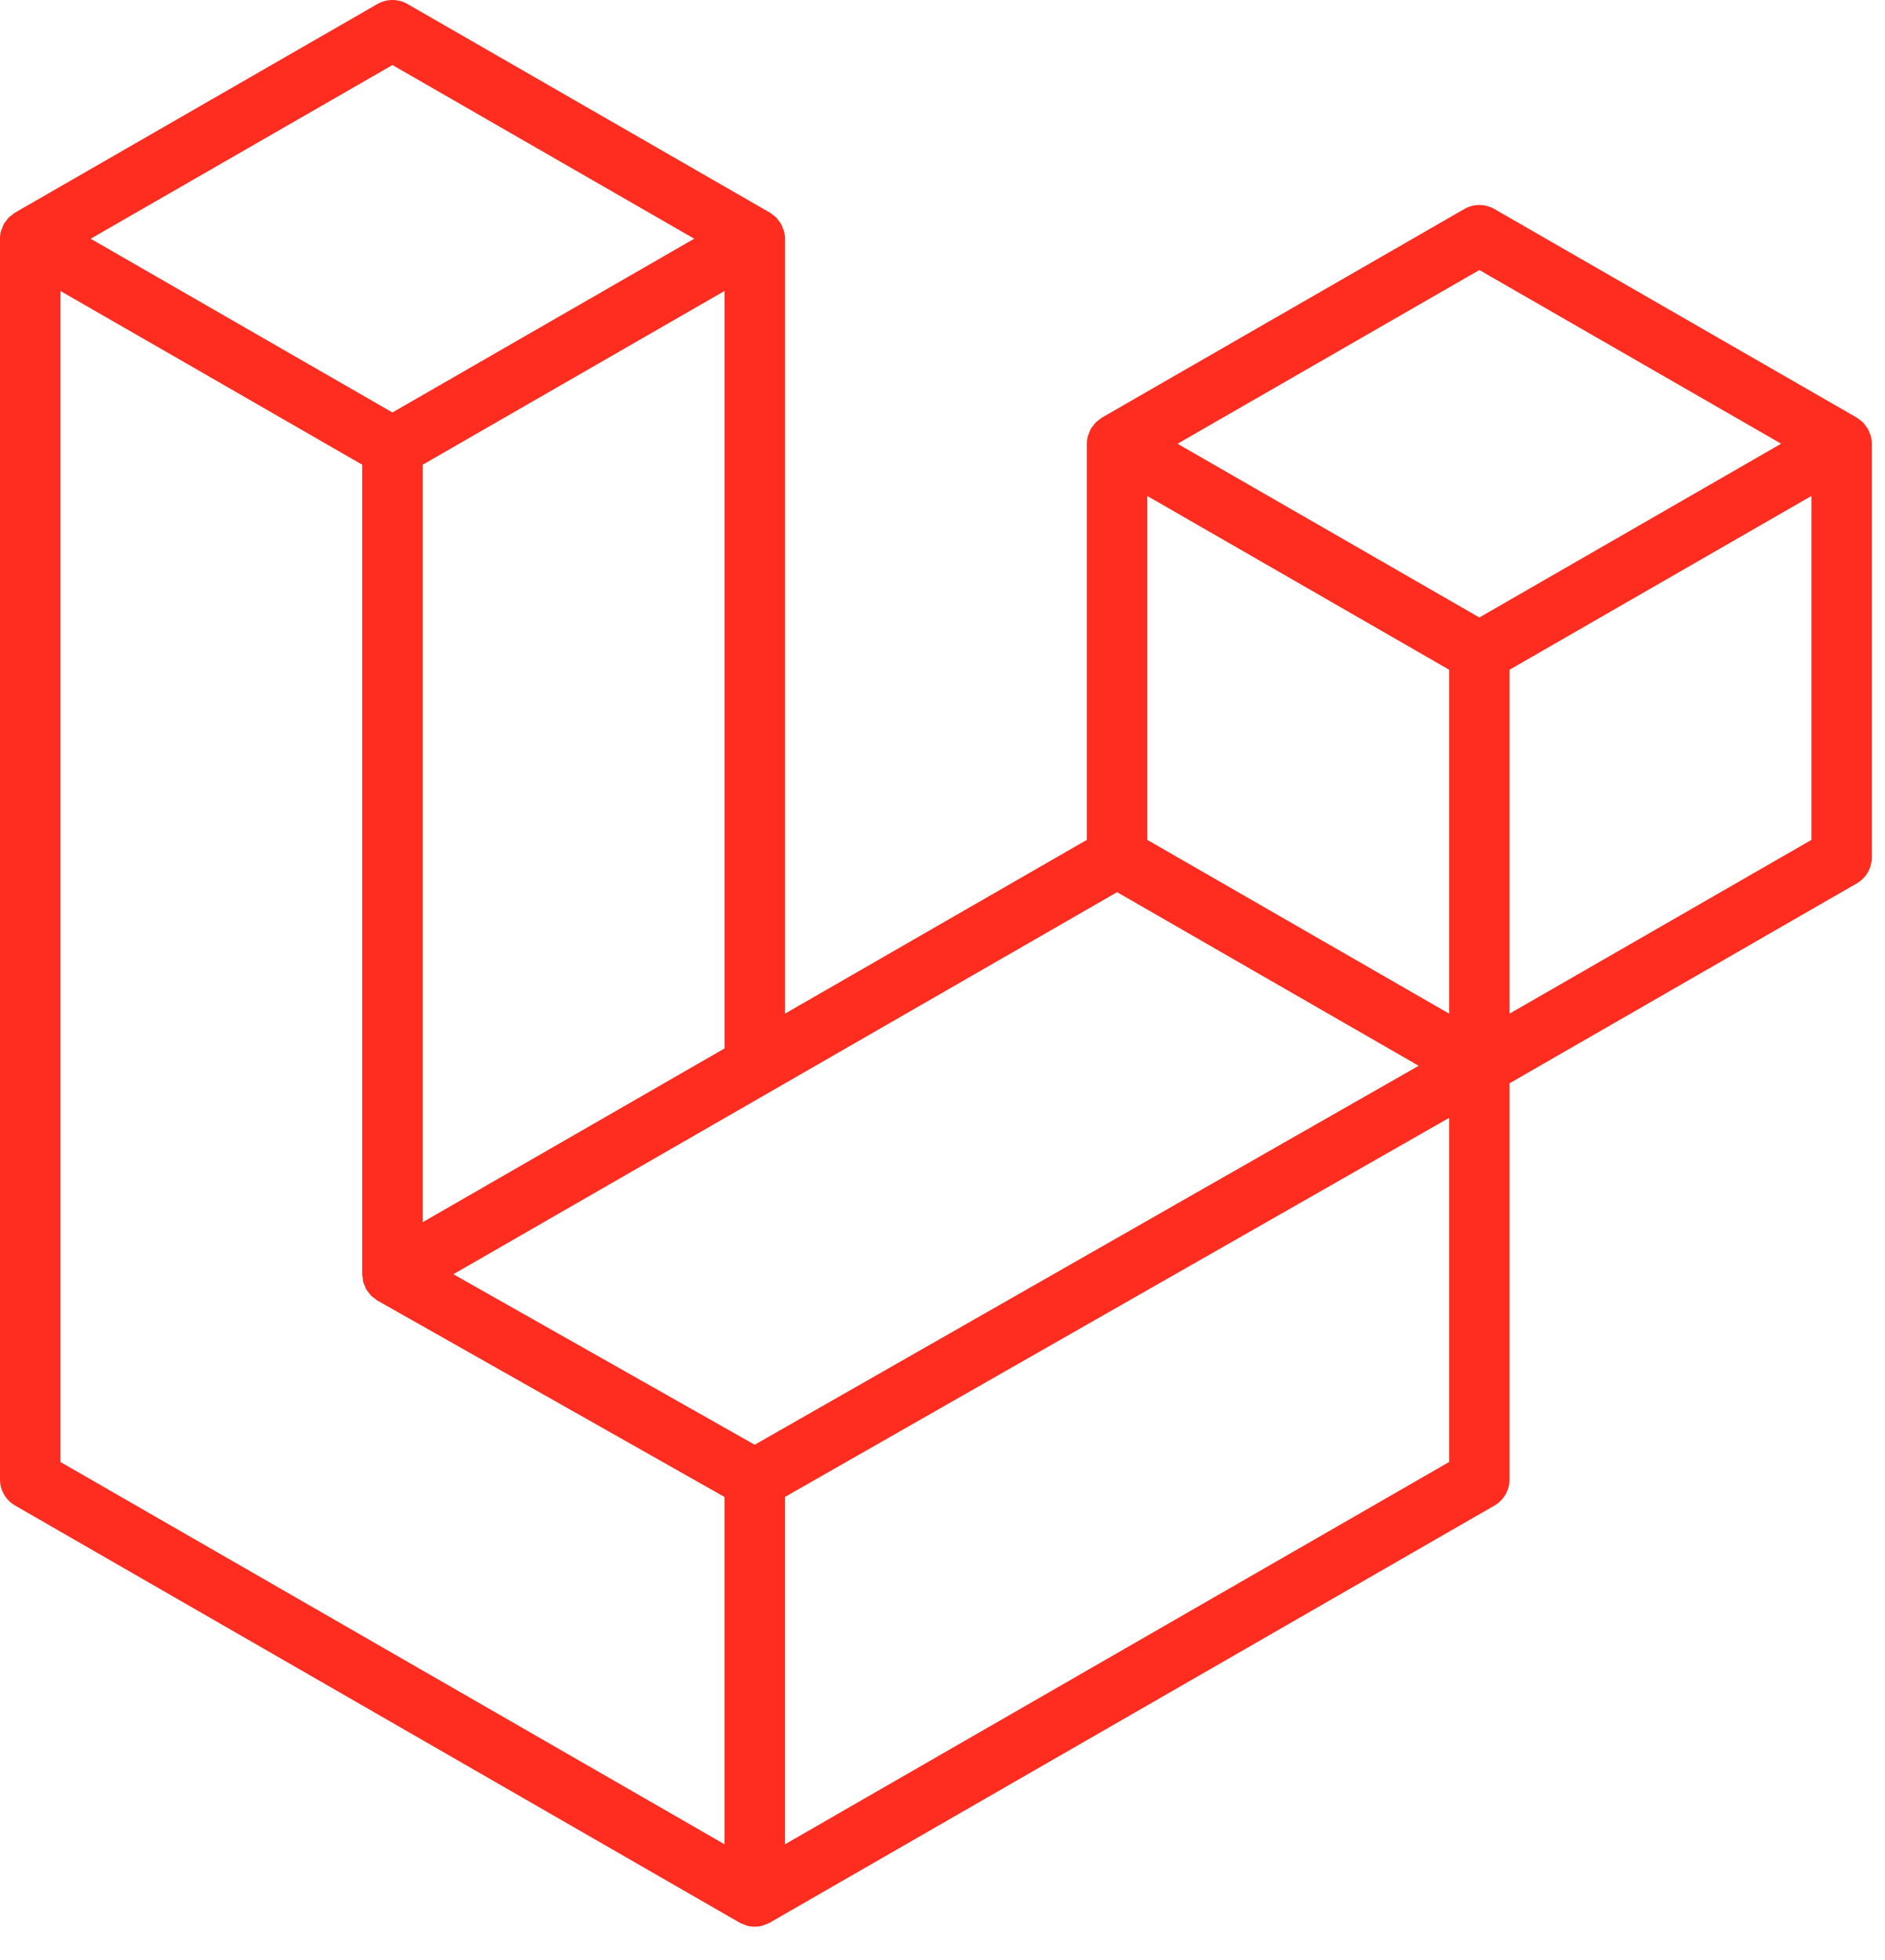
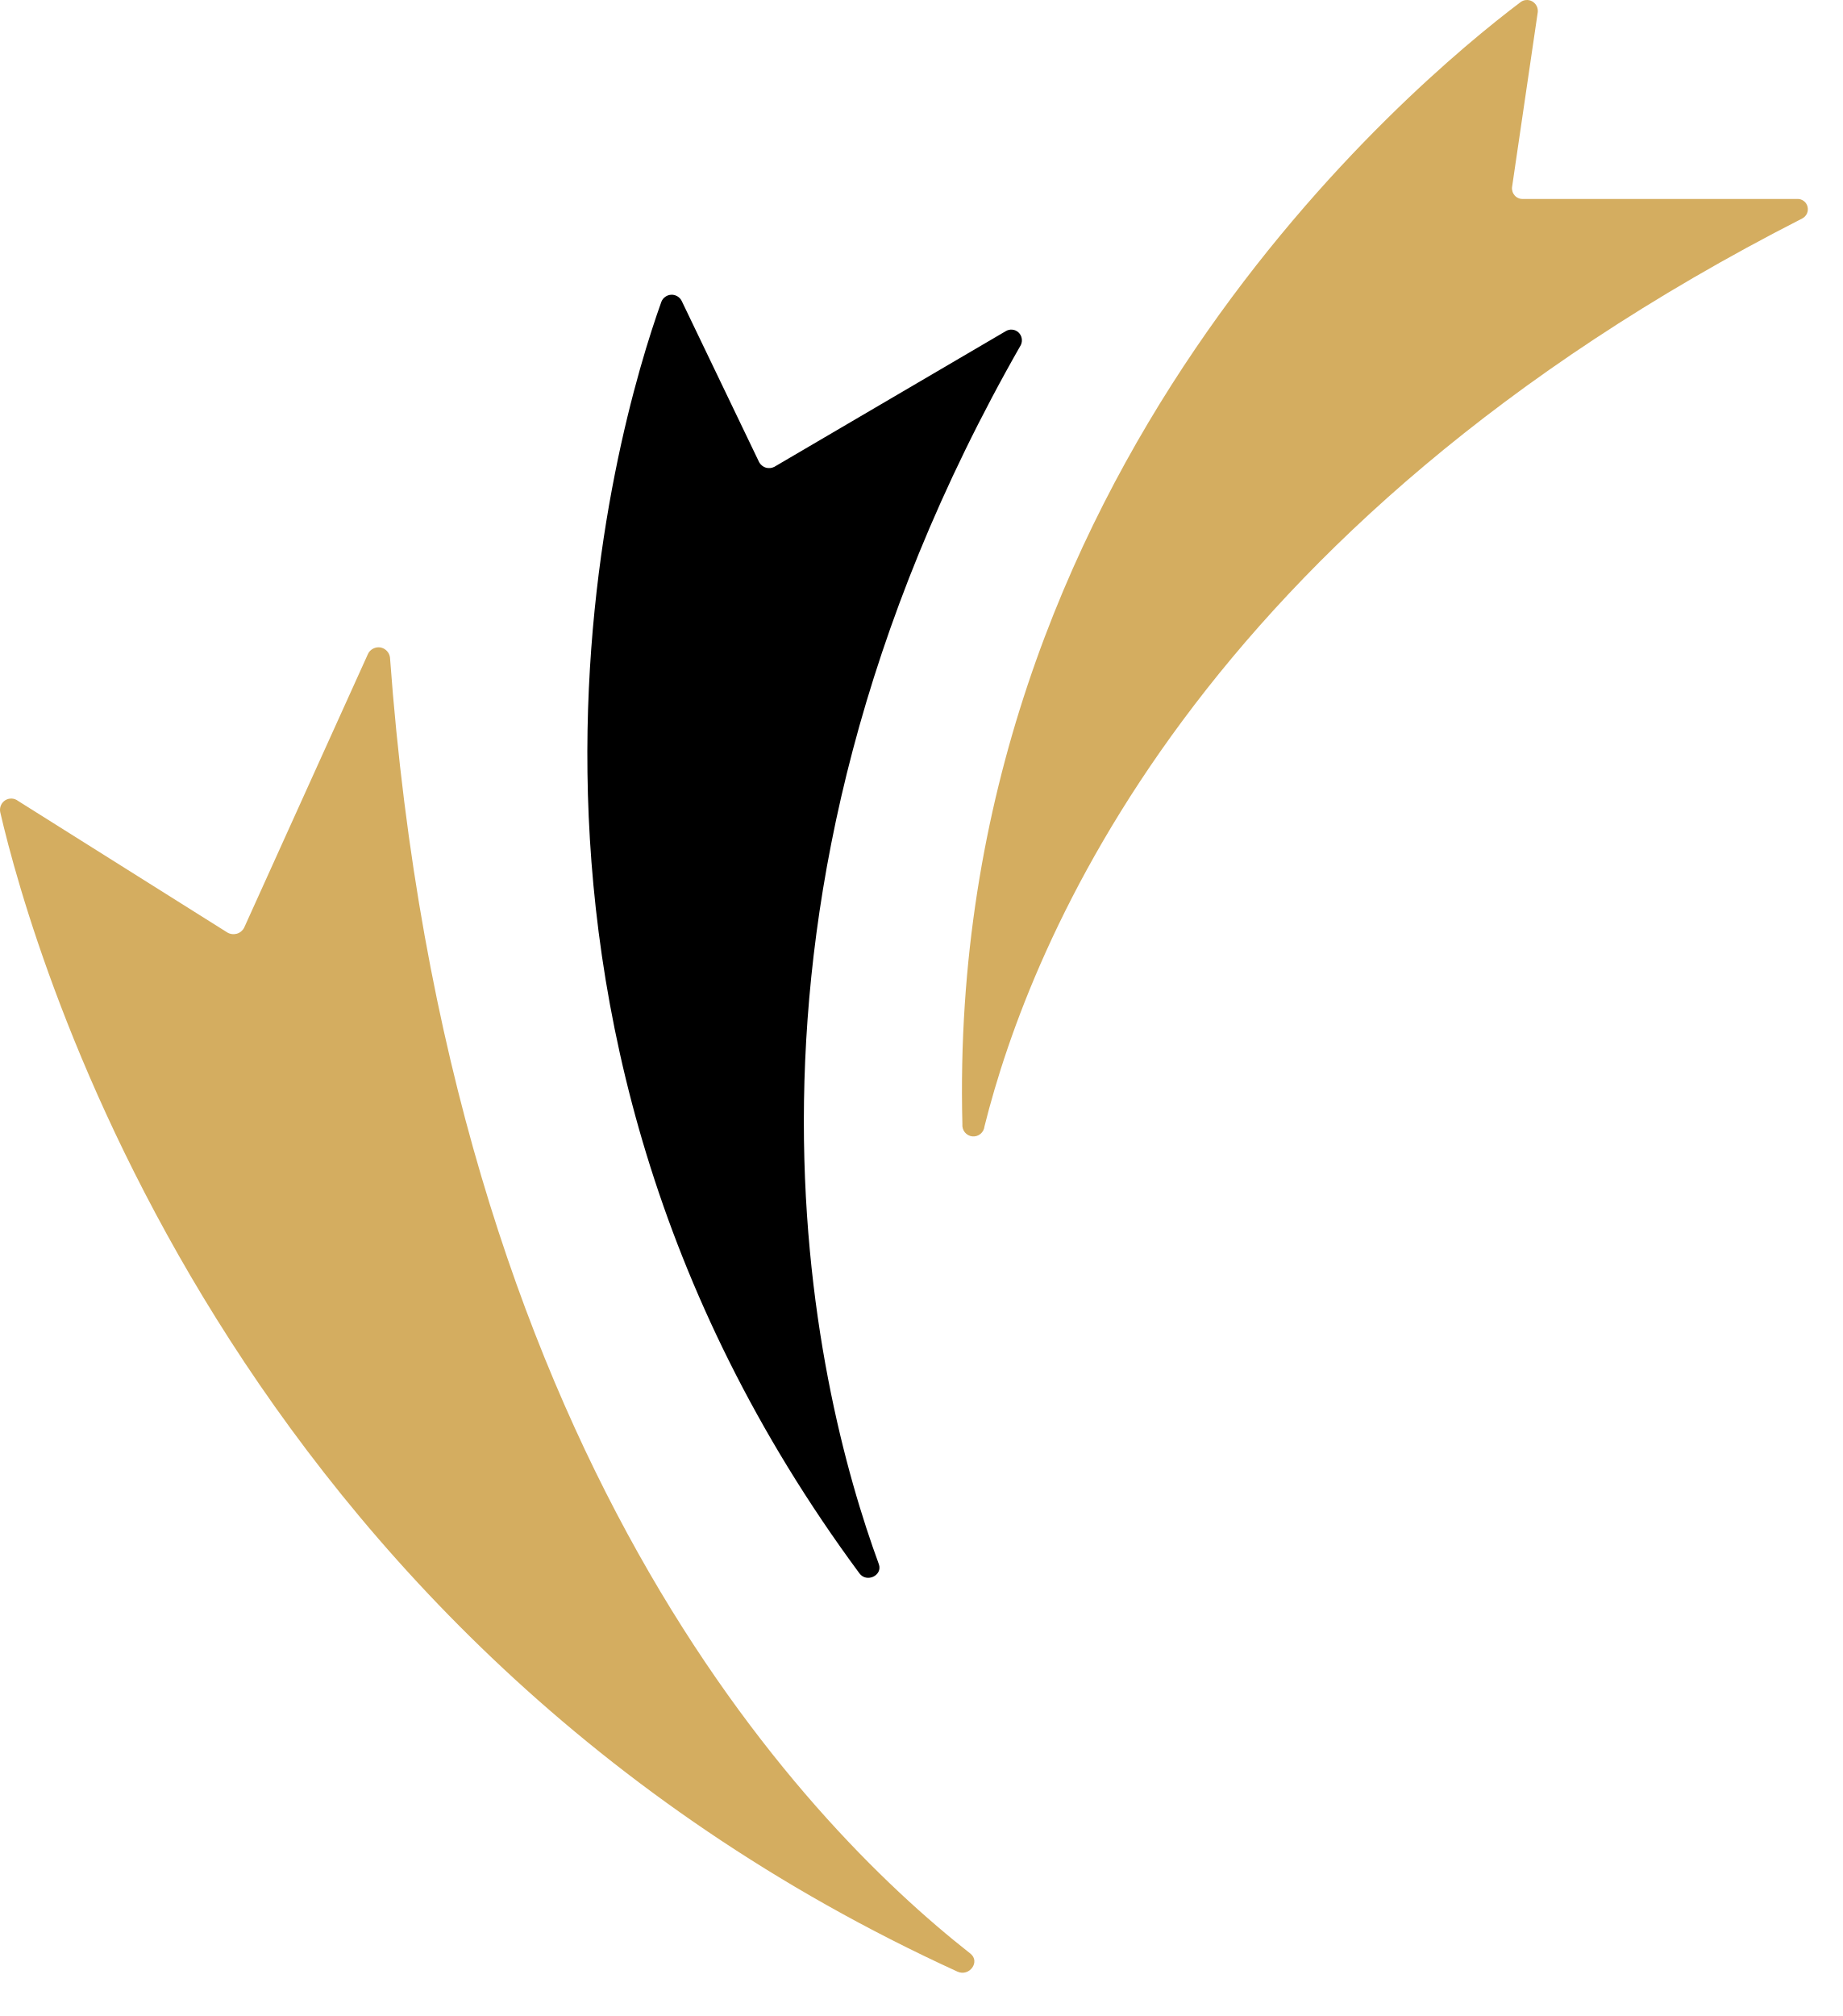
- <svg xmlns="http://www.w3.org/2000/svg" width="50" height="52" viewBox="0 0 50 52">
-   <path d="M49.626 11.564a.809.809 0 0 1 .028.209v10.972a.8.8 0 0 1-.402.694l-9.209 5.302V39.25c0 .286-.152.55-.4.694L20.42 51.01c-.044.025-.092.041-.14.058-.018.006-.035.017-.054.022a.805.805 0 0 1-.41 0c-.022-.006-.042-.018-.063-.026-.044-.016-.09-.03-.132-.054L.402 39.944A.801.801 0 0 1 0 39.25V6.334c0-.072.01-.142.028-.21.006-.023.02-.044.028-.067.015-.042.029-.085.051-.124.015-.026.037-.047.055-.071.023-.032.044-.065.071-.093.023-.023.053-.04.079-.06.029-.024.055-.05.088-.069h.001l9.61-5.533a.802.802 0 0 1 .8 0l9.61 5.533h.002c.032.02.059.045.088.068.026.02.055.038.078.06.028.029.048.062.072.094.017.024.04.045.054.071.023.04.036.082.052.124.008.023.022.044.028.068a.809.809 0 0 1 .028.209v20.559l8.008-4.611v-10.51c0-.07.01-.141.028-.208.007-.024.02-.045.028-.068.016-.042.03-.085.052-.124.015-.026.037-.047.054-.071.024-.032.044-.065.072-.093.023-.023.052-.04.078-.06.03-.024.056-.05.088-.069h.001l9.611-5.533a.801.801 0 0 1 .8 0l9.61 5.533c.034.02.06.045.09.068.025.02.054.038.077.06.028.029.048.062.072.094.018.024.04.045.054.071.023.039.036.082.052.124.009.023.022.044.028.068zm-1.574 10.718v-9.124l-3.363 1.936-4.646 2.675v9.124l8.01-4.611zm-9.61 16.505v-9.13l-4.57 2.61-13.05 7.448v9.216l17.62-10.144zM1.602 7.719v31.068L19.22 48.93v-9.214l-9.204-5.209-.003-.002-.004-.002c-.031-.018-.057-.044-.086-.066-.025-.02-.054-.036-.076-.058l-.002-.003c-.026-.025-.044-.056-.066-.084-.02-.027-.044-.05-.06-.078l-.001-.003c-.018-.03-.029-.066-.042-.1-.013-.03-.03-.058-.038-.09v-.001c-.01-.038-.012-.078-.016-.117-.004-.03-.012-.06-.012-.09v-.002-21.481L4.965 9.654 1.602 7.72zm8.81-5.994L2.405 6.334l8.005 4.609 8.006-4.61-8.006-4.608zm4.164 28.764l4.645-2.674V7.719l-3.363 1.936-4.646 2.675v20.096l3.364-1.937zM39.243 7.164l-8.006 4.609 8.006 4.609 8.005-4.61-8.005-4.608zm-.801 10.605l-4.646-2.675-3.363-1.936v9.124l4.645 2.674 3.364 1.937v-9.124zM20.02 38.33l11.743-6.704 5.87-3.35-8-4.606-9.211 5.303-8.395 4.833 7.993 4.524z" fill="#FF2D20" fill-rule="evenodd" />
+ <svg xmlns="http://www.w3.org/2000/svg" width="32" height="35" viewBox="0 0 32 35" fill="none">
+   <path d="M16.849 33.915C13.904 31.603 7.782 25.209 6.772 11.412C6.766 11.369 6.746 11.329 6.716 11.299C6.686 11.268 6.646 11.247 6.604 11.24C6.561 11.234 6.518 11.241 6.48 11.261C6.441 11.28 6.41 11.312 6.391 11.351L4.24 16.105C4.227 16.131 4.208 16.153 4.186 16.172C4.164 16.19 4.138 16.203 4.11 16.211C4.083 16.218 4.054 16.22 4.026 16.216C3.997 16.212 3.97 16.203 3.946 16.188L0.314 13.905C0.283 13.881 0.245 13.866 0.205 13.864C0.165 13.862 0.126 13.872 0.092 13.893C0.058 13.914 0.032 13.945 0.016 13.982C0 14.019 -0.004 14.06 0.004 14.1C0.569 16.545 3.922 28.418 16.625 34.229C16.833 34.325 17.03 34.056 16.849 33.915Z" fill="#D4AD60" />
+   <path d="M11.485 5.239C10.711 7.399 7.69 17.527 14.924 27.315C15.05 27.486 15.332 27.35 15.261 27.155C14.135 24.085 12.1 15.839 17.727 5.99C17.744 5.954 17.75 5.912 17.742 5.873C17.735 5.833 17.714 5.797 17.685 5.77C17.655 5.743 17.617 5.726 17.578 5.723C17.538 5.719 17.498 5.729 17.464 5.75L13.446 8.105C13.401 8.128 13.348 8.133 13.299 8.119C13.25 8.104 13.208 8.07 13.183 8.025L11.837 5.223C11.82 5.19 11.794 5.162 11.761 5.143C11.729 5.125 11.693 5.115 11.656 5.117C11.619 5.119 11.583 5.131 11.553 5.153C11.522 5.174 11.499 5.204 11.485 5.239V5.239Z" fill="black" />
+   <path d="M17.096 19.554C17.885 16.401 20.754 9.167 31.296 3.793C31.332 3.774 31.361 3.744 31.378 3.707C31.395 3.669 31.398 3.627 31.388 3.588C31.378 3.548 31.355 3.513 31.322 3.489C31.289 3.464 31.249 3.452 31.209 3.454H26.444C26.418 3.455 26.392 3.451 26.368 3.44C26.344 3.43 26.322 3.415 26.304 3.395C26.287 3.376 26.273 3.353 26.265 3.327C26.257 3.302 26.254 3.276 26.257 3.249L26.704 0.208C26.707 0.17 26.7 0.133 26.682 0.1C26.664 0.067 26.637 0.04 26.604 0.022C26.572 0.005 26.535 -0.003 26.498 0.001C26.461 0.004 26.426 0.019 26.397 0.043C24.556 1.433 16.425 8.195 16.712 19.514C16.707 19.566 16.722 19.617 16.754 19.658C16.787 19.698 16.833 19.723 16.884 19.729C16.935 19.734 16.986 19.719 17.026 19.686C17.066 19.653 17.091 19.606 17.096 19.554V19.554Z" fill="#D4AD60" />
</svg>
